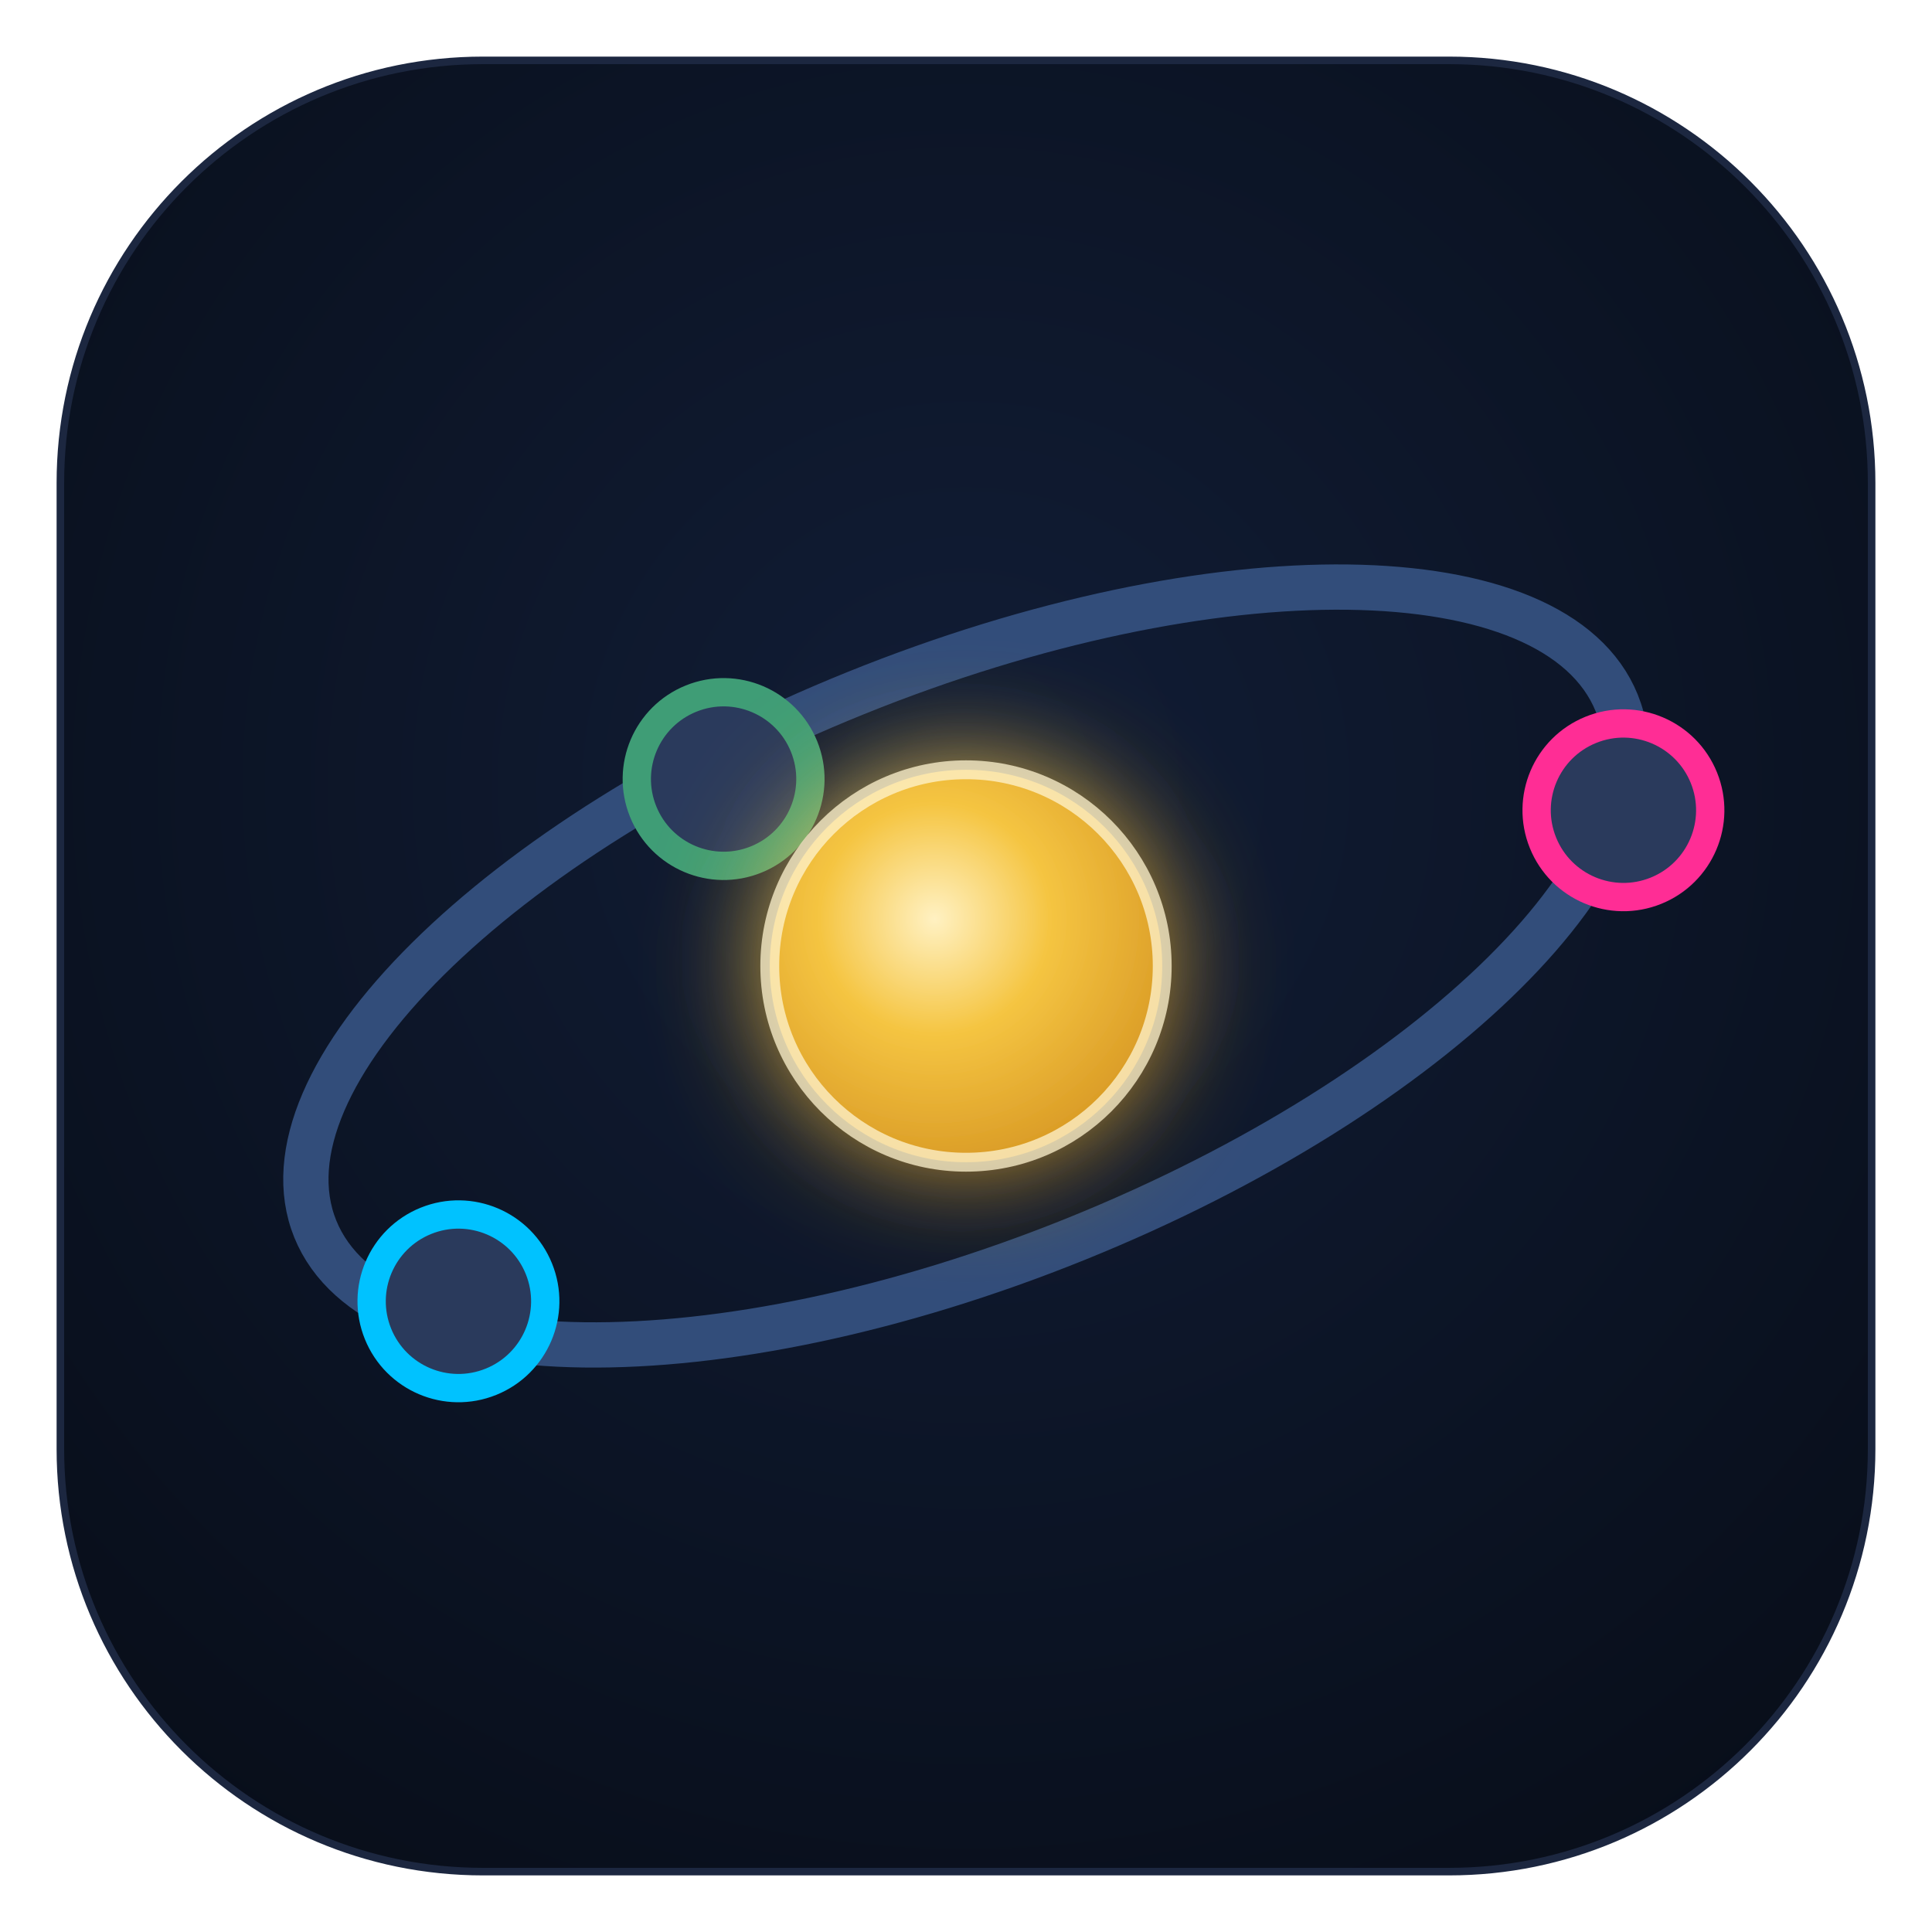
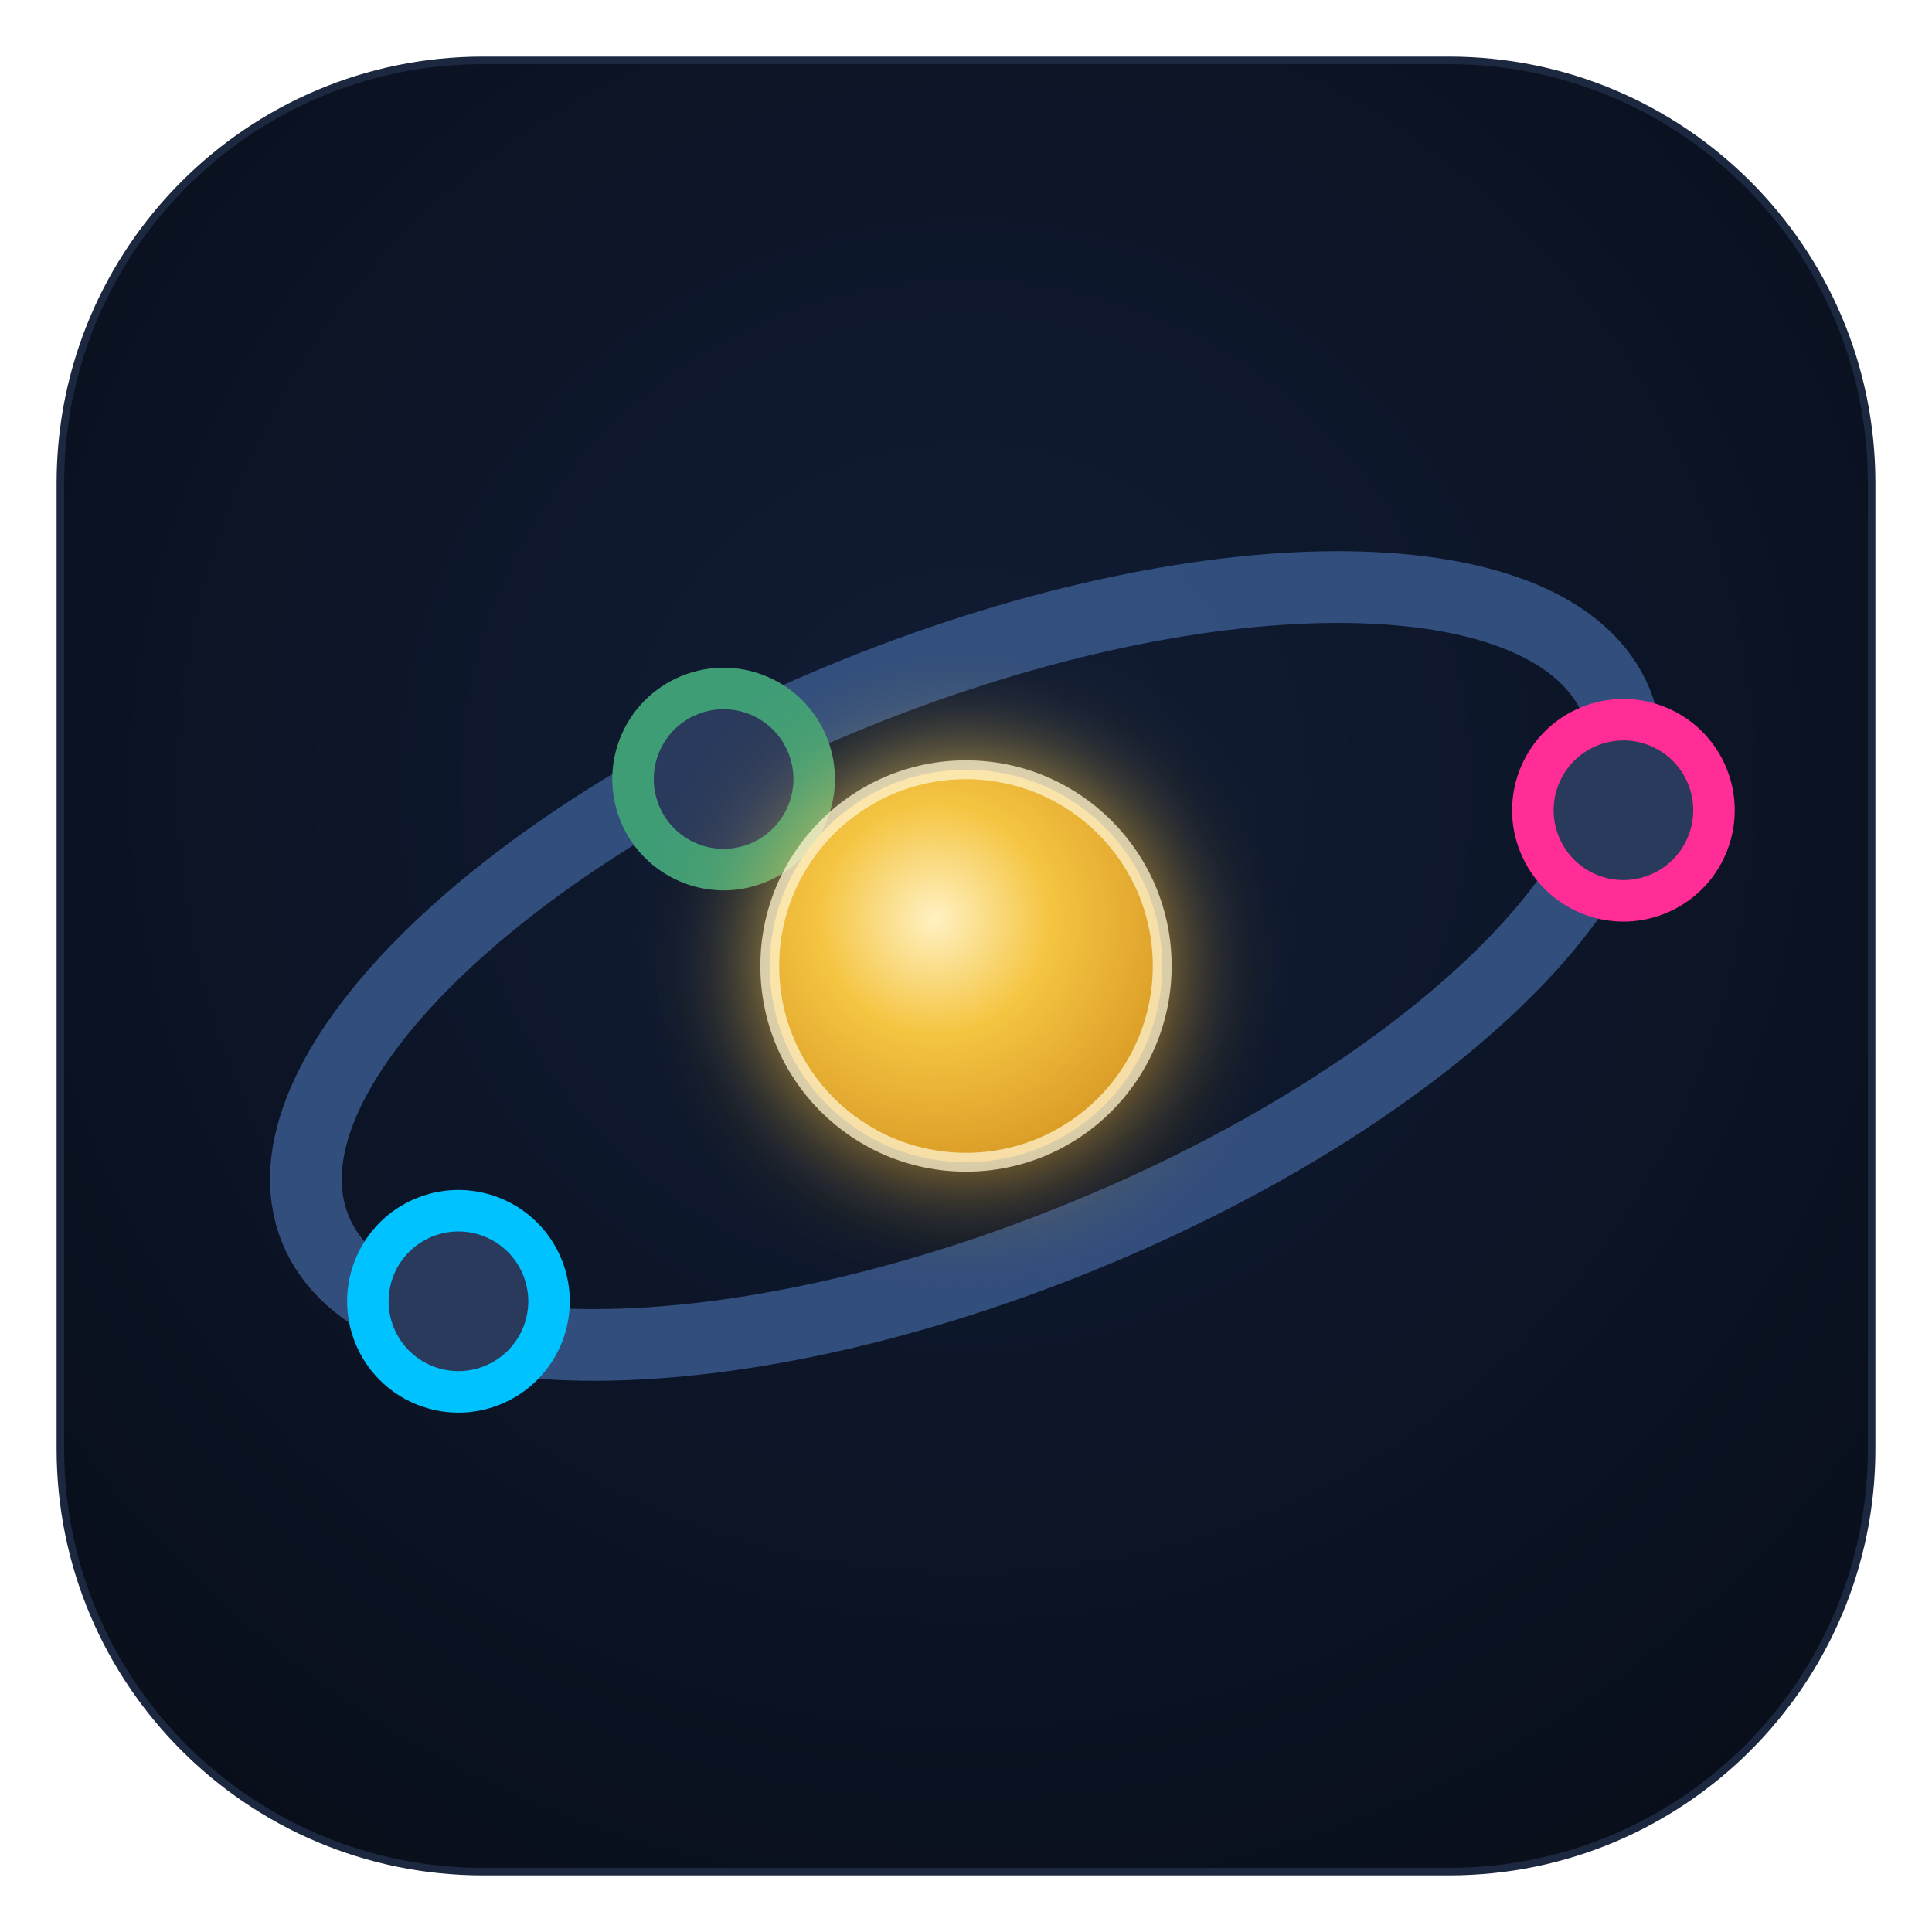
<svg xmlns="http://www.w3.org/2000/svg" viewBox="0 0 1024 1024">
  <defs>
    <radialGradient id="bg" cx="50%" cy="40%" r="80%">
      <stop offset="0%" stop-color="#111d36" />
      <stop offset="100%" stop-color="#070c16" />
    </radialGradient>
    <radialGradient id="core" cx="42%" cy="38%" r="65%">
      <stop offset="0%" stop-color="#fff1c2" />
      <stop offset="45%" stop-color="#f5c542" />
      <stop offset="100%" stop-color="#d99a25" />
    </radialGradient>
    <filter id="glow" x="-80%" y="-80%" width="260%" height="260%">
      <feGaussianBlur stdDeviation="30" result="b" />
      <feMerge>
        <feMergeNode in="b" />
        <feMergeNode in="SourceGraphic" />
      </feMerge>
    </filter>
  </defs>
  <rect x="32" y="32" width="960" height="960" rx="224" fill="url(#bg)" stroke="#1c2740" stroke-width="4" />
  <g transform="rotate(-22 512 512)">
-     <ellipse cx="512" cy="512" rx="372" ry="156" fill="none" stroke="#33507e" stroke-width="24" opacity="0.95" />
+     <ellipse cx="512" cy="512" rx="372" ry="156" fill="none" stroke="#33507e" stroke-width="38" opacity="0.98" />
    <g>
-       <circle cx="866" cy="566" r="46" fill="#2a3a5c" />
-       <circle cx="866" cy="566" r="46" fill="none" stroke="#ff2d95" stroke-width="15" />
+       <circle cx="866" cy="566" r="48" fill="#2a3a5c" />
+       <circle cx="866" cy="566" r="48" fill="none" stroke="#ff2d95" stroke-width="22" />
    </g>
    <g>
-       <circle cx="196" cy="576" r="46" fill="#2a3a5c" />
-       <circle cx="196" cy="576" r="46" fill="none" stroke="#00c2ff" stroke-width="15" />
+       <circle cx="196" cy="576" r="48" fill="#2a3a5c" />
+       <circle cx="196" cy="576" r="48" fill="none" stroke="#00c2ff" stroke-width="22" />
    </g>
    <g>
-       <circle cx="430" cy="372" r="46" fill="#2a3a5c" />
-       <circle cx="430" cy="372" r="46" fill="none" stroke="#3f9d76" stroke-width="15" />
+       <circle cx="430" cy="372" r="48" fill="#2a3a5c" />
+       <circle cx="430" cy="372" r="48" fill="none" stroke="#3f9d76" stroke-width="22" />
    </g>
  </g>
  <circle cx="512" cy="512" r="104" fill="url(#core)" filter="url(#glow)" />
  <circle cx="512" cy="512" r="104" fill="none" stroke="#fff4d0" stroke-width="10" opacity="0.75" />
</svg>
